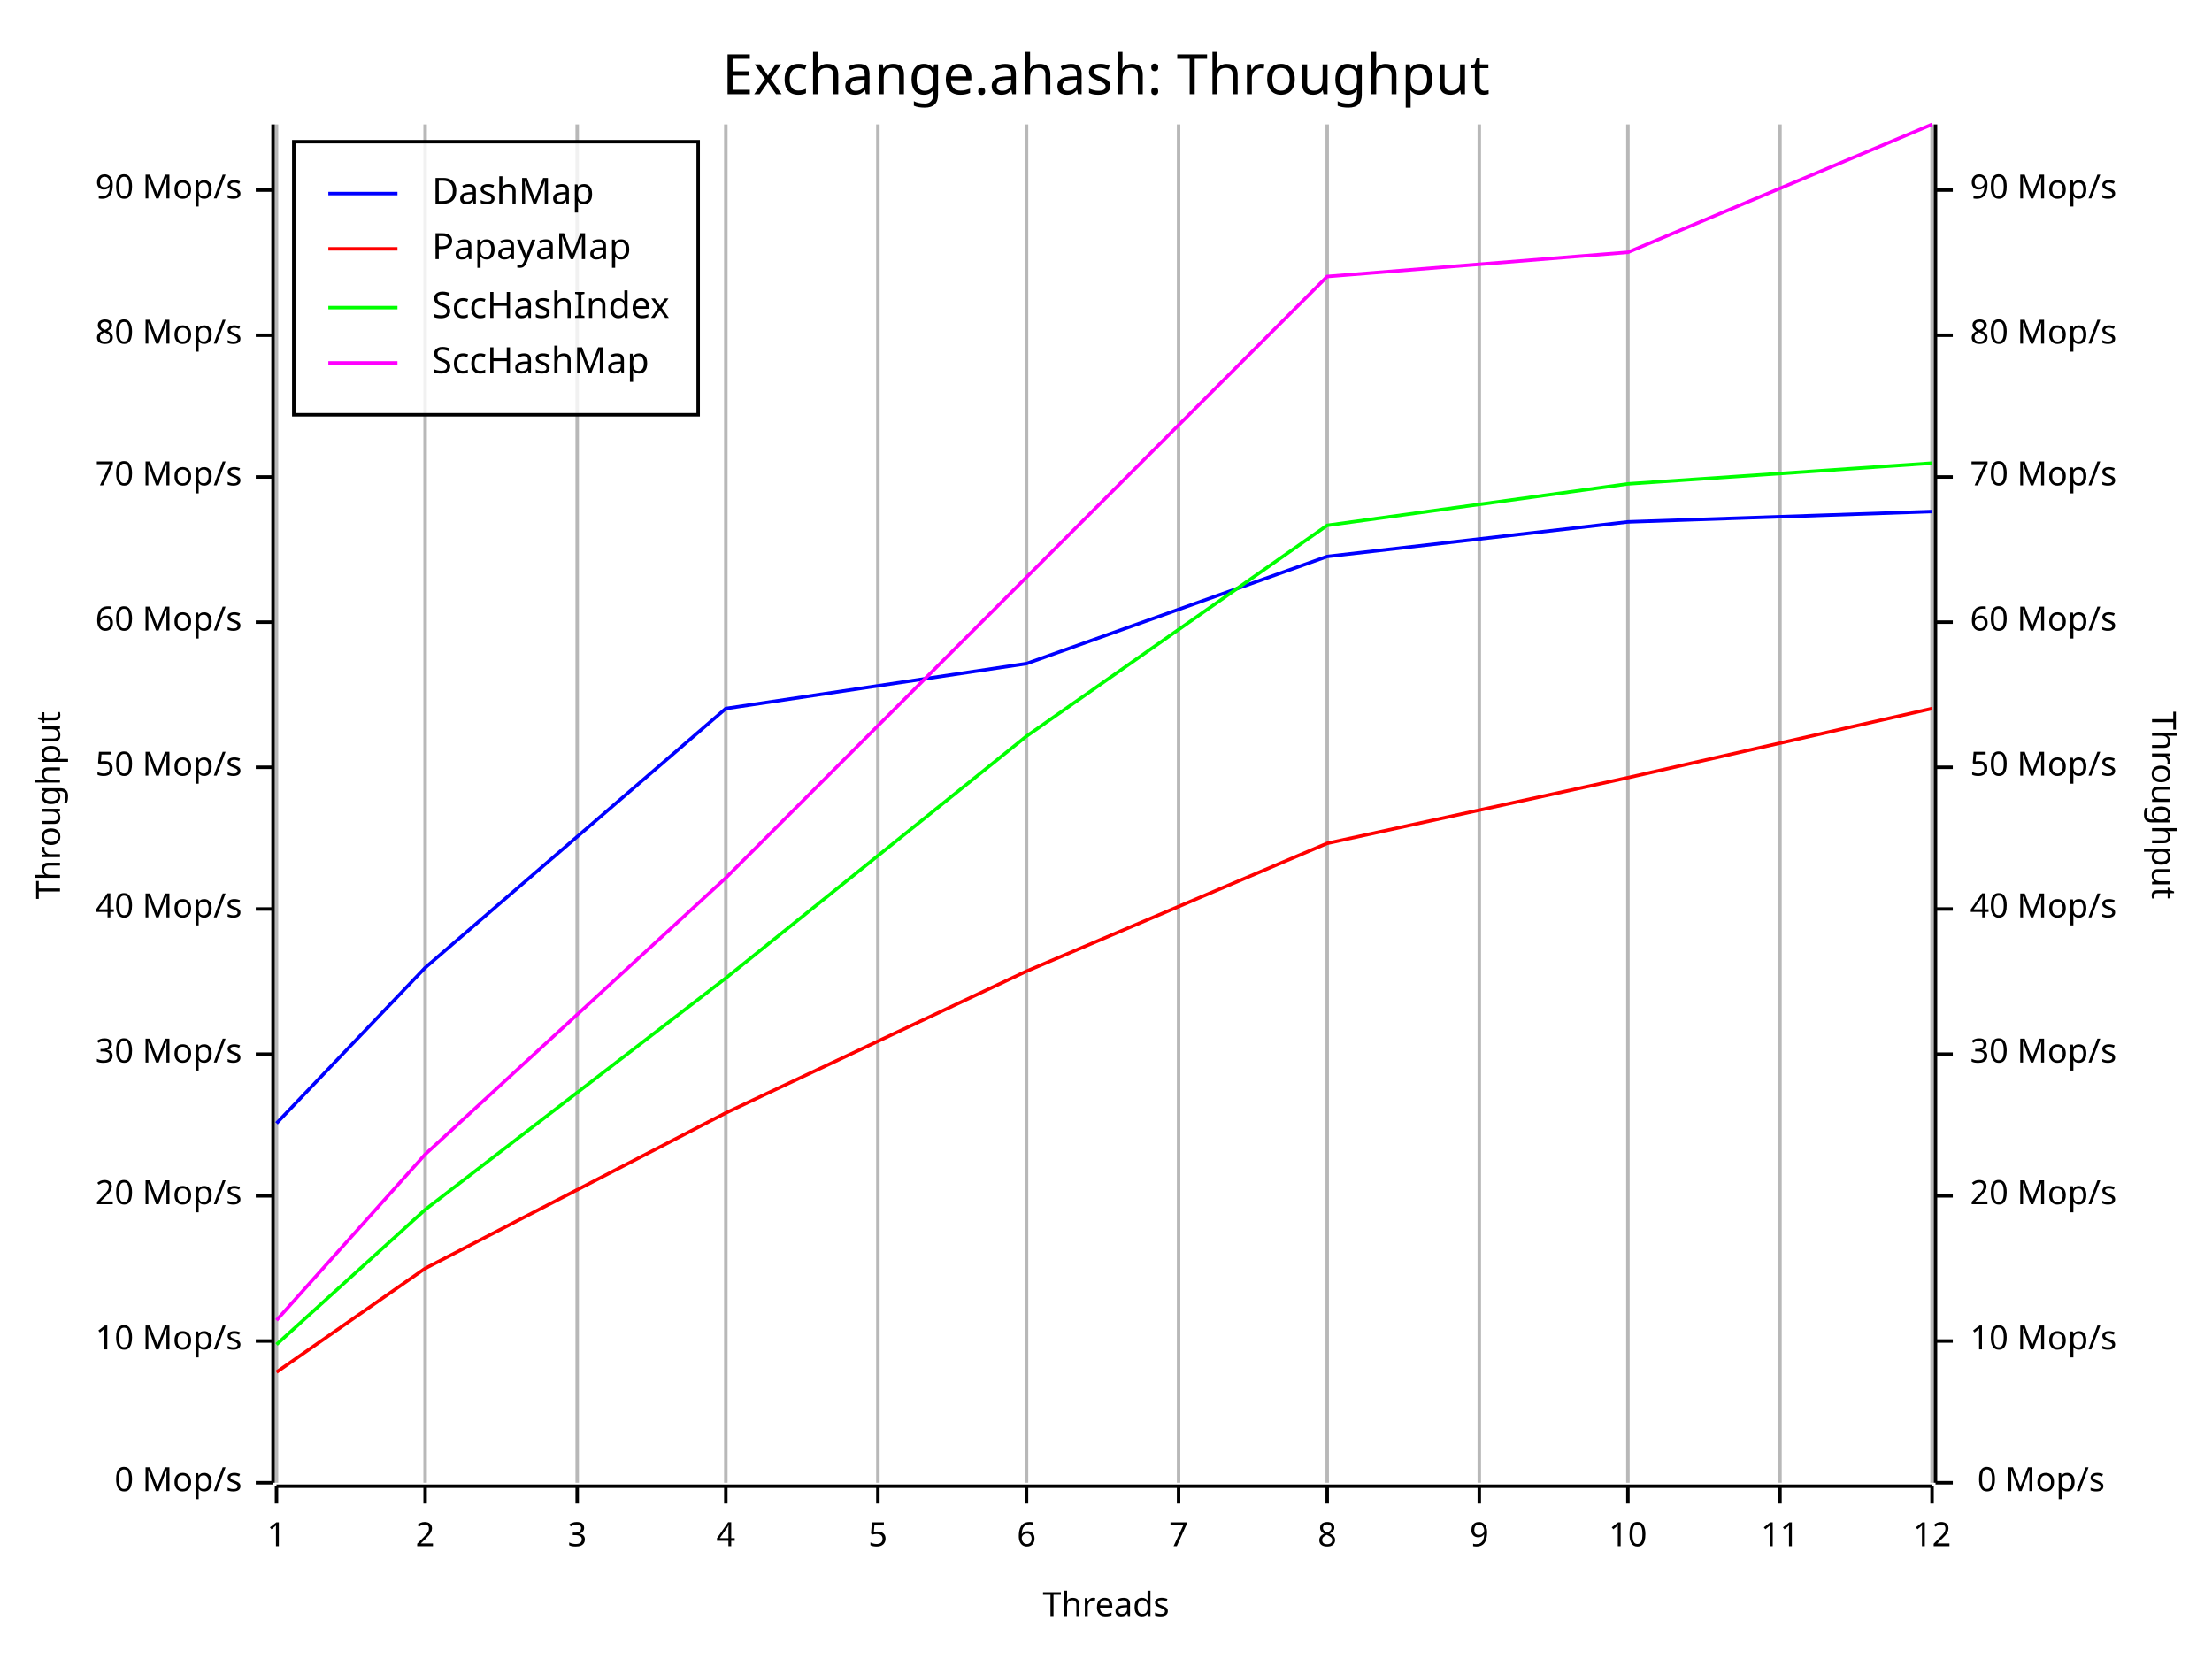
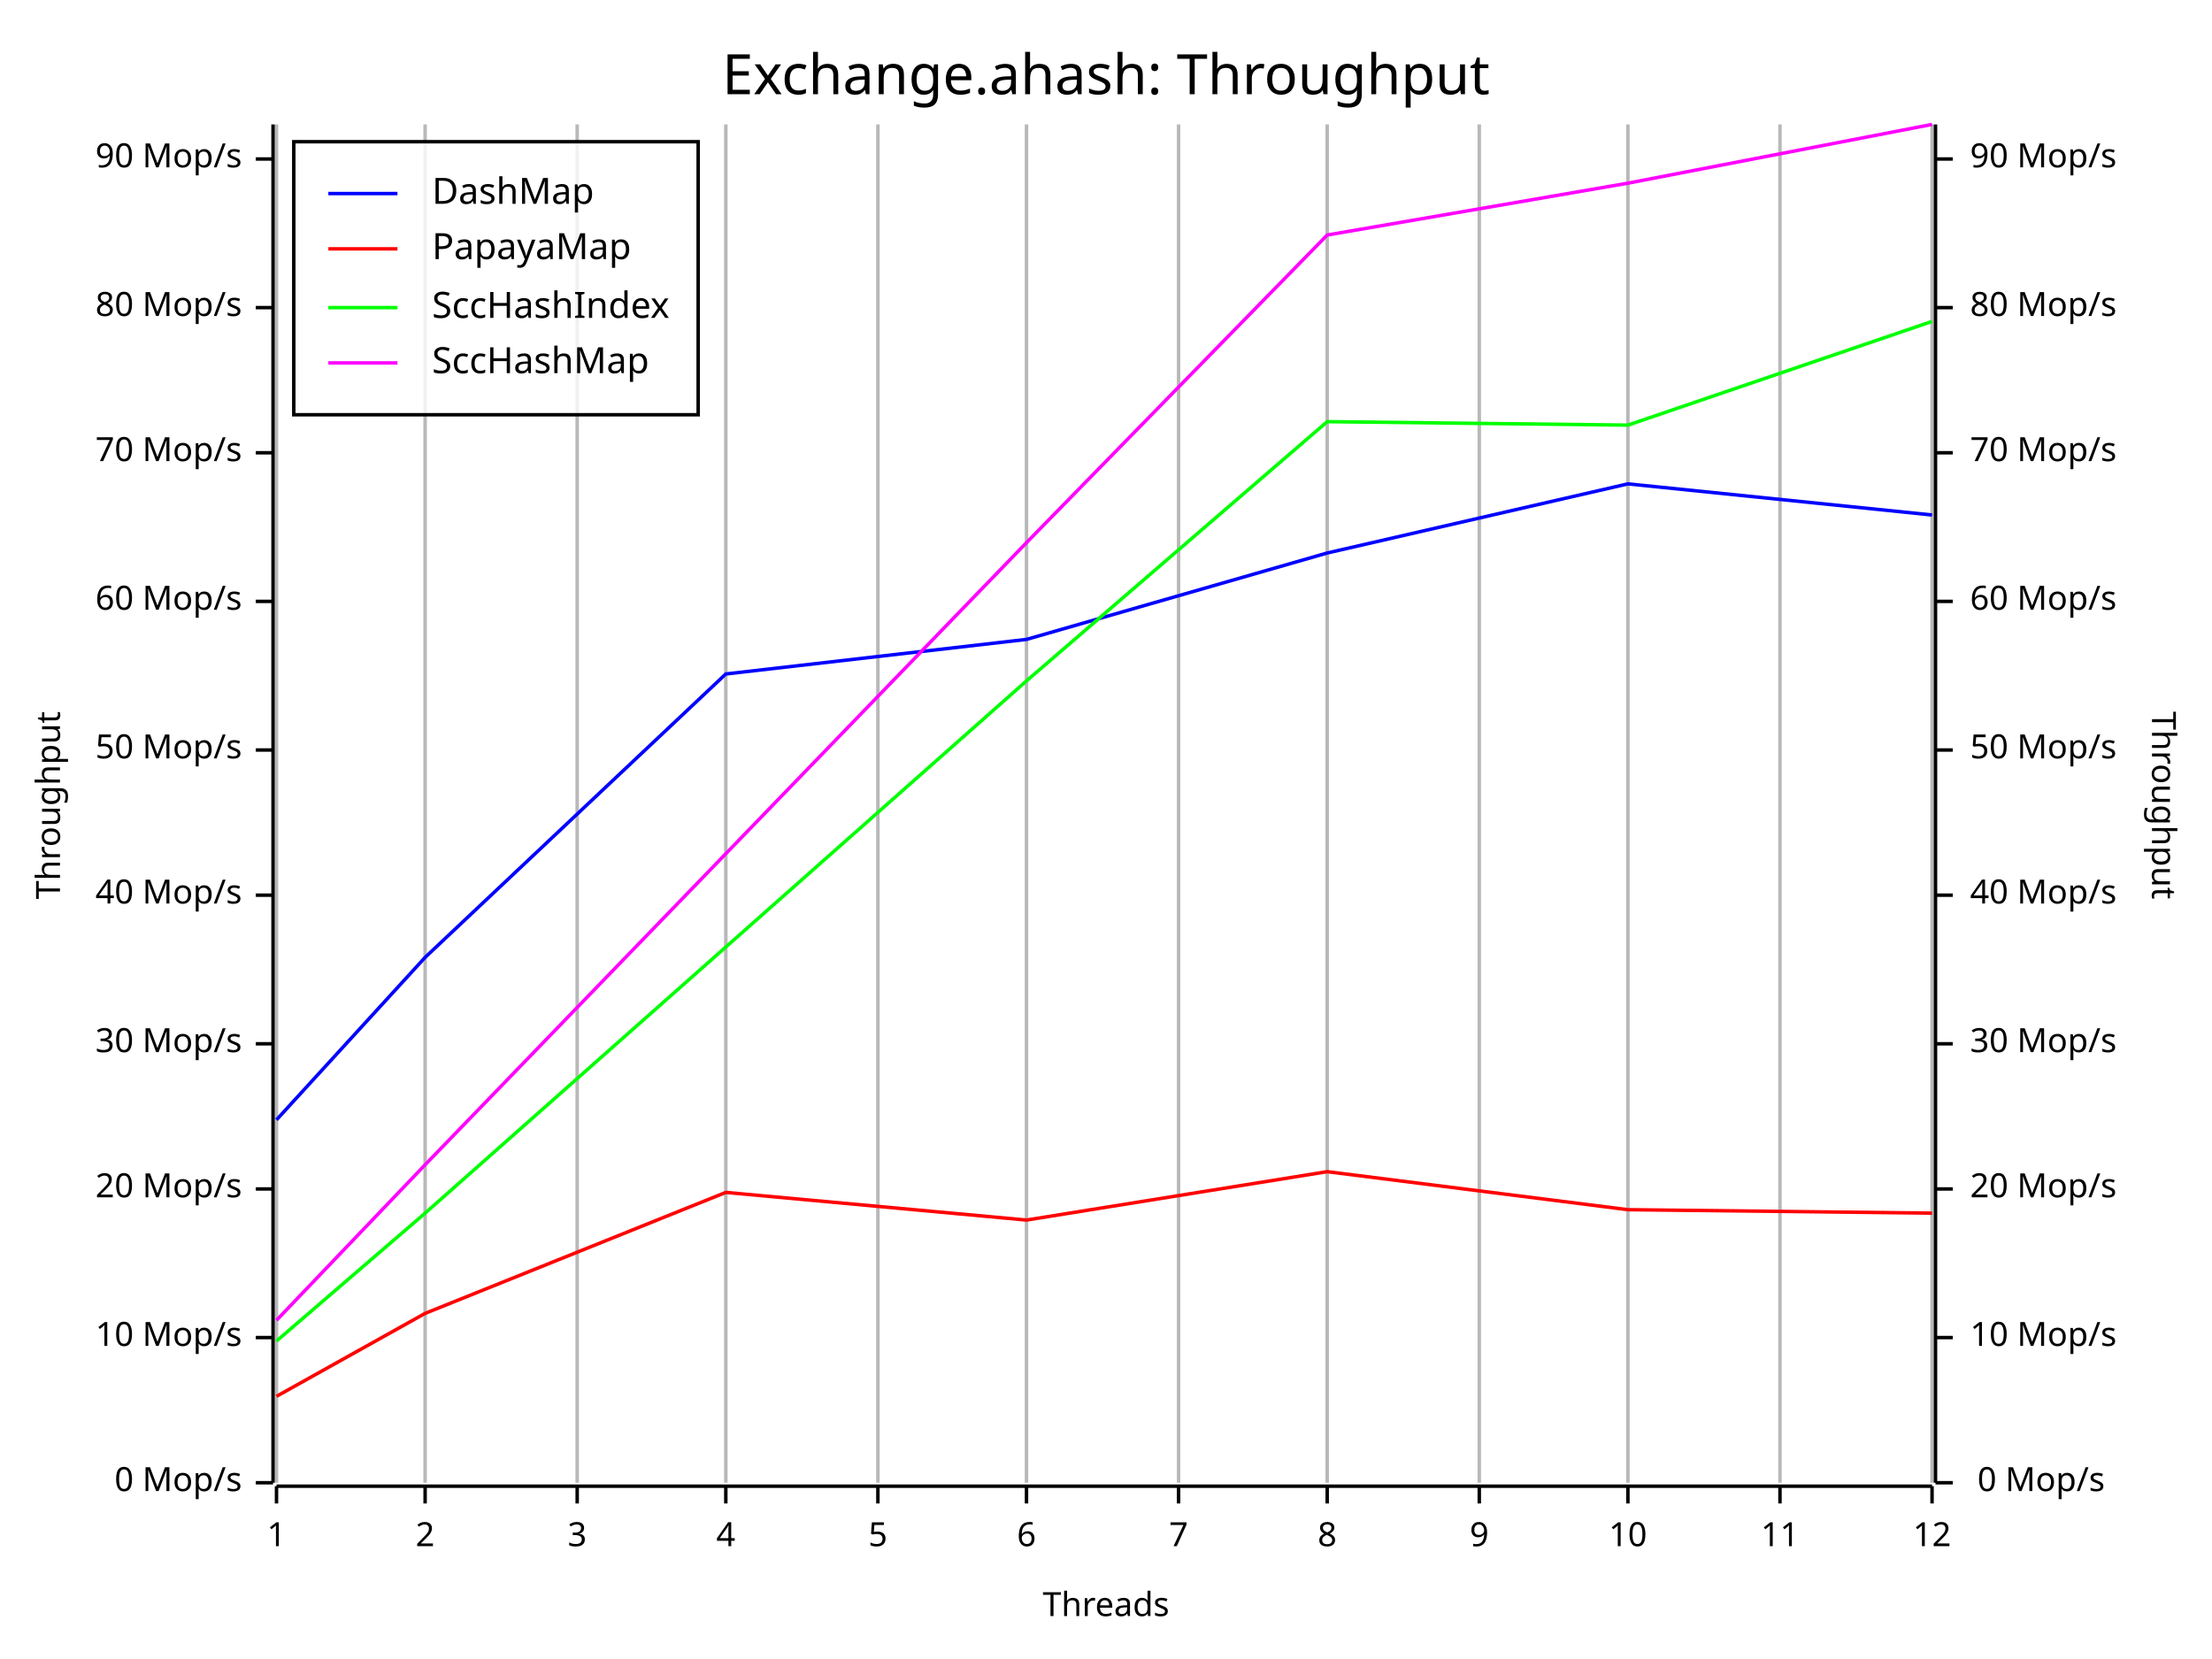
<svg xmlns="http://www.w3.org/2000/svg" width="640" height="480" viewBox="0 0 640 480">
  <rect x="0" y="0" width="640" height="480" opacity="1" fill="#FFFFFF" stroke="none" />
  <text x="320" y="15" dy="0.76em" text-anchor="middle" font-family="Fira Code" font-size="16.129" opacity="1" fill="#000000">
Exchange.ahash: Throughput
</text>
  <line opacity="0.1" stroke="#000000" stroke-width="1" x1="80" y1="429" x2="80" y2="36" />
  <line opacity="0.1" stroke="#000000" stroke-width="1" x1="123" y1="429" x2="123" y2="36" />
  <line opacity="0.1" stroke="#000000" stroke-width="1" x1="167" y1="429" x2="167" y2="36" />
  <line opacity="0.1" stroke="#000000" stroke-width="1" x1="210" y1="429" x2="210" y2="36" />
  <line opacity="0.1" stroke="#000000" stroke-width="1" x1="254" y1="429" x2="254" y2="36" />
  <line opacity="0.1" stroke="#000000" stroke-width="1" x1="297" y1="429" x2="297" y2="36" />
  <line opacity="0.1" stroke="#000000" stroke-width="1" x1="341" y1="429" x2="341" y2="36" />
  <line opacity="0.1" stroke="#000000" stroke-width="1" x1="384" y1="429" x2="384" y2="36" />
  <line opacity="0.1" stroke="#000000" stroke-width="1" x1="428" y1="429" x2="428" y2="36" />
  <line opacity="0.1" stroke="#000000" stroke-width="1" x1="471" y1="429" x2="471" y2="36" />
  <line opacity="0.1" stroke="#000000" stroke-width="1" x1="515" y1="429" x2="515" y2="36" />
  <line opacity="0.1" stroke="#000000" stroke-width="1" x1="559" y1="429" x2="559" y2="36" />
  <text x="10" y="233" dy="0.76em" text-anchor="middle" font-family="sans-serif" font-size="9.677" opacity="1" fill="#000000" transform="rotate(270, 10, 233)">
Throughput
</text>
  <text x="320" y="470" dy="-0.5ex" text-anchor="middle" font-family="sans-serif" font-size="9.677" opacity="1" fill="#000000">
Threads
</text>
  <text x="630" y="233" dy="0.76em" text-anchor="middle" font-family="sans-serif" font-size="9.677" opacity="1" fill="#000000" transform="rotate(90, 630, 233)">
Throughput
</text>
  <line opacity="0.2" stroke="#000000" stroke-width="1" x1="80" y1="429" x2="80" y2="36" />
  <line opacity="0.2" stroke="#000000" stroke-width="1" x1="123" y1="429" x2="123" y2="36" />
  <line opacity="0.2" stroke="#000000" stroke-width="1" x1="167" y1="429" x2="167" y2="36" />
  <line opacity="0.2" stroke="#000000" stroke-width="1" x1="210" y1="429" x2="210" y2="36" />
  <line opacity="0.2" stroke="#000000" stroke-width="1" x1="254" y1="429" x2="254" y2="36" />
  <line opacity="0.2" stroke="#000000" stroke-width="1" x1="297" y1="429" x2="297" y2="36" />
  <line opacity="0.2" stroke="#000000" stroke-width="1" x1="341" y1="429" x2="341" y2="36" />
  <line opacity="0.2" stroke="#000000" stroke-width="1" x1="384" y1="429" x2="384" y2="36" />
  <line opacity="0.2" stroke="#000000" stroke-width="1" x1="428" y1="429" x2="428" y2="36" />
  <line opacity="0.2" stroke="#000000" stroke-width="1" x1="471" y1="429" x2="471" y2="36" />
  <line opacity="0.2" stroke="#000000" stroke-width="1" x1="515" y1="429" x2="515" y2="36" />
  <line opacity="0.2" stroke="#000000" stroke-width="1" x1="559" y1="429" x2="559" y2="36" />
  <polyline fill="none" opacity="1" stroke="#000000" stroke-width="1" points="79,36 79,429 " />
  <text x="70" y="429" dy="0.5ex" text-anchor="end" font-family="sans-serif" font-size="9.677" opacity="1" fill="#000000">
0 Mop/s
</text>
  <polyline fill="none" opacity="1" stroke="#000000" stroke-width="1" points="74,429 79,429 " />
-   <text x="70" y="388" dy="0.5ex" text-anchor="end" font-family="sans-serif" font-size="9.677" opacity="1" fill="#000000">
+   <text x="70" y="387" dy="0.5ex" text-anchor="end" font-family="sans-serif" font-size="9.677" opacity="1" fill="#000000">
10 Mop/s
</text>
-   <polyline fill="none" opacity="1" stroke="#000000" stroke-width="1" points="74,388 79,388 " />
-   <text x="70" y="346" dy="0.5ex" text-anchor="end" font-family="sans-serif" font-size="9.677" opacity="1" fill="#000000">
+   <polyline fill="none" opacity="1" stroke="#000000" stroke-width="1" points="74,387 79,387 " />
+   <text x="70" y="344" dy="0.5ex" text-anchor="end" font-family="sans-serif" font-size="9.677" opacity="1" fill="#000000">
20 Mop/s
</text>
-   <polyline fill="none" opacity="1" stroke="#000000" stroke-width="1" points="74,346 79,346 " />
-   <text x="70" y="305" dy="0.5ex" text-anchor="end" font-family="sans-serif" font-size="9.677" opacity="1" fill="#000000">
+   <polyline fill="none" opacity="1" stroke="#000000" stroke-width="1" points="74,344 79,344 " />
+   <text x="70" y="302" dy="0.5ex" text-anchor="end" font-family="sans-serif" font-size="9.677" opacity="1" fill="#000000">
30 Mop/s
</text>
-   <polyline fill="none" opacity="1" stroke="#000000" stroke-width="1" points="74,305 79,305 " />
-   <text x="70" y="263" dy="0.5ex" text-anchor="end" font-family="sans-serif" font-size="9.677" opacity="1" fill="#000000">
+   <polyline fill="none" opacity="1" stroke="#000000" stroke-width="1" points="74,302 79,302 " />
+   <text x="70" y="259" dy="0.5ex" text-anchor="end" font-family="sans-serif" font-size="9.677" opacity="1" fill="#000000">
40 Mop/s
</text>
-   <polyline fill="none" opacity="1" stroke="#000000" stroke-width="1" points="74,263 79,263 " />
-   <text x="70" y="222" dy="0.5ex" text-anchor="end" font-family="sans-serif" font-size="9.677" opacity="1" fill="#000000">
+   <polyline fill="none" opacity="1" stroke="#000000" stroke-width="1" points="74,259 79,259 " />
+   <text x="70" y="217" dy="0.5ex" text-anchor="end" font-family="sans-serif" font-size="9.677" opacity="1" fill="#000000">
50 Mop/s
</text>
-   <polyline fill="none" opacity="1" stroke="#000000" stroke-width="1" points="74,222 79,222 " />
-   <text x="70" y="180" dy="0.5ex" text-anchor="end" font-family="sans-serif" font-size="9.677" opacity="1" fill="#000000">
+   <polyline fill="none" opacity="1" stroke="#000000" stroke-width="1" points="74,217 79,217 " />
+   <text x="70" y="174" dy="0.5ex" text-anchor="end" font-family="sans-serif" font-size="9.677" opacity="1" fill="#000000">
60 Mop/s
</text>
-   <polyline fill="none" opacity="1" stroke="#000000" stroke-width="1" points="74,180 79,180 " />
-   <text x="70" y="138" dy="0.5ex" text-anchor="end" font-family="sans-serif" font-size="9.677" opacity="1" fill="#000000">
+   <polyline fill="none" opacity="1" stroke="#000000" stroke-width="1" points="74,174 79,174 " />
+   <text x="70" y="131" dy="0.5ex" text-anchor="end" font-family="sans-serif" font-size="9.677" opacity="1" fill="#000000">
70 Mop/s
</text>
-   <polyline fill="none" opacity="1" stroke="#000000" stroke-width="1" points="74,138 79,138 " />
-   <text x="70" y="97" dy="0.5ex" text-anchor="end" font-family="sans-serif" font-size="9.677" opacity="1" fill="#000000">
+   <polyline fill="none" opacity="1" stroke="#000000" stroke-width="1" points="74,131 79,131 " />
+   <text x="70" y="89" dy="0.5ex" text-anchor="end" font-family="sans-serif" font-size="9.677" opacity="1" fill="#000000">
80 Mop/s
</text>
-   <polyline fill="none" opacity="1" stroke="#000000" stroke-width="1" points="74,97 79,97 " />
-   <text x="70" y="55" dy="0.5ex" text-anchor="end" font-family="sans-serif" font-size="9.677" opacity="1" fill="#000000">
+   <polyline fill="none" opacity="1" stroke="#000000" stroke-width="1" points="74,89 79,89 " />
+   <text x="70" y="46" dy="0.5ex" text-anchor="end" font-family="sans-serif" font-size="9.677" opacity="1" fill="#000000">
90 Mop/s
</text>
-   <polyline fill="none" opacity="1" stroke="#000000" stroke-width="1" points="74,55 79,55 " />
+   <polyline fill="none" opacity="1" stroke="#000000" stroke-width="1" points="74,46 79,46 " />
  <polyline fill="none" opacity="1" stroke="#000000" stroke-width="1" points="80,430 559,430 " />
  <text x="80" y="440" dy="0.76em" text-anchor="middle" font-family="sans-serif" font-size="9.677" opacity="1" fill="#000000">
1
</text>
  <polyline fill="none" opacity="1" stroke="#000000" stroke-width="1" points="80,430 80,435 " />
  <text x="123" y="440" dy="0.76em" text-anchor="middle" font-family="sans-serif" font-size="9.677" opacity="1" fill="#000000">
2
</text>
  <polyline fill="none" opacity="1" stroke="#000000" stroke-width="1" points="123,430 123,435 " />
  <text x="167" y="440" dy="0.76em" text-anchor="middle" font-family="sans-serif" font-size="9.677" opacity="1" fill="#000000">
3
</text>
  <polyline fill="none" opacity="1" stroke="#000000" stroke-width="1" points="167,430 167,435 " />
  <text x="210" y="440" dy="0.76em" text-anchor="middle" font-family="sans-serif" font-size="9.677" opacity="1" fill="#000000">
4
</text>
  <polyline fill="none" opacity="1" stroke="#000000" stroke-width="1" points="210,430 210,435 " />
  <text x="254" y="440" dy="0.76em" text-anchor="middle" font-family="sans-serif" font-size="9.677" opacity="1" fill="#000000">
5
</text>
  <polyline fill="none" opacity="1" stroke="#000000" stroke-width="1" points="254,430 254,435 " />
  <text x="297" y="440" dy="0.76em" text-anchor="middle" font-family="sans-serif" font-size="9.677" opacity="1" fill="#000000">
6
</text>
  <polyline fill="none" opacity="1" stroke="#000000" stroke-width="1" points="297,430 297,435 " />
  <text x="341" y="440" dy="0.76em" text-anchor="middle" font-family="sans-serif" font-size="9.677" opacity="1" fill="#000000">
7
</text>
  <polyline fill="none" opacity="1" stroke="#000000" stroke-width="1" points="341,430 341,435 " />
  <text x="384" y="440" dy="0.76em" text-anchor="middle" font-family="sans-serif" font-size="9.677" opacity="1" fill="#000000">
8
</text>
  <polyline fill="none" opacity="1" stroke="#000000" stroke-width="1" points="384,430 384,435 " />
  <text x="428" y="440" dy="0.76em" text-anchor="middle" font-family="sans-serif" font-size="9.677" opacity="1" fill="#000000">
9
</text>
  <polyline fill="none" opacity="1" stroke="#000000" stroke-width="1" points="428,430 428,435 " />
  <text x="471" y="440" dy="0.76em" text-anchor="middle" font-family="sans-serif" font-size="9.677" opacity="1" fill="#000000">
10
</text>
  <polyline fill="none" opacity="1" stroke="#000000" stroke-width="1" points="471,430 471,435 " />
  <text x="515" y="440" dy="0.76em" text-anchor="middle" font-family="sans-serif" font-size="9.677" opacity="1" fill="#000000">
11
</text>
  <polyline fill="none" opacity="1" stroke="#000000" stroke-width="1" points="515,430 515,435 " />
  <text x="559" y="440" dy="0.76em" text-anchor="middle" font-family="sans-serif" font-size="9.677" opacity="1" fill="#000000">
12
</text>
  <polyline fill="none" opacity="1" stroke="#000000" stroke-width="1" points="559,430 559,435 " />
  <polyline fill="none" opacity="1" stroke="#000000" stroke-width="1" points="560,36 560,429 " />
  <text x="609" y="429" dy="0.5ex" text-anchor="end" font-family="sans-serif" font-size="9.677" opacity="1" fill="#000000">
0 Mop/s
</text>
  <polyline fill="none" opacity="1" stroke="#000000" stroke-width="1" points="560,429 565,429 " />
-   <text x="570" y="388" dy="0.5ex" text-anchor="start" font-family="sans-serif" font-size="9.677" opacity="1" fill="#000000">
+   <text x="570" y="387" dy="0.5ex" text-anchor="start" font-family="sans-serif" font-size="9.677" opacity="1" fill="#000000">
10 Mop/s
</text>
-   <polyline fill="none" opacity="1" stroke="#000000" stroke-width="1" points="560,388 565,388 " />
-   <text x="570" y="346" dy="0.5ex" text-anchor="start" font-family="sans-serif" font-size="9.677" opacity="1" fill="#000000">
+   <polyline fill="none" opacity="1" stroke="#000000" stroke-width="1" points="560,387 565,387 " />
+   <text x="570" y="344" dy="0.5ex" text-anchor="start" font-family="sans-serif" font-size="9.677" opacity="1" fill="#000000">
20 Mop/s
</text>
-   <polyline fill="none" opacity="1" stroke="#000000" stroke-width="1" points="560,346 565,346 " />
-   <text x="570" y="305" dy="0.5ex" text-anchor="start" font-family="sans-serif" font-size="9.677" opacity="1" fill="#000000">
+   <polyline fill="none" opacity="1" stroke="#000000" stroke-width="1" points="560,344 565,344 " />
+   <text x="570" y="302" dy="0.5ex" text-anchor="start" font-family="sans-serif" font-size="9.677" opacity="1" fill="#000000">
30 Mop/s
</text>
-   <polyline fill="none" opacity="1" stroke="#000000" stroke-width="1" points="560,305 565,305 " />
-   <text x="570" y="263" dy="0.5ex" text-anchor="start" font-family="sans-serif" font-size="9.677" opacity="1" fill="#000000">
+   <polyline fill="none" opacity="1" stroke="#000000" stroke-width="1" points="560,302 565,302 " />
+   <text x="570" y="259" dy="0.5ex" text-anchor="start" font-family="sans-serif" font-size="9.677" opacity="1" fill="#000000">
40 Mop/s
</text>
-   <polyline fill="none" opacity="1" stroke="#000000" stroke-width="1" points="560,263 565,263 " />
-   <text x="570" y="222" dy="0.5ex" text-anchor="start" font-family="sans-serif" font-size="9.677" opacity="1" fill="#000000">
+   <polyline fill="none" opacity="1" stroke="#000000" stroke-width="1" points="560,259 565,259 " />
+   <text x="570" y="217" dy="0.5ex" text-anchor="start" font-family="sans-serif" font-size="9.677" opacity="1" fill="#000000">
50 Mop/s
</text>
-   <polyline fill="none" opacity="1" stroke="#000000" stroke-width="1" points="560,222 565,222 " />
-   <text x="570" y="180" dy="0.5ex" text-anchor="start" font-family="sans-serif" font-size="9.677" opacity="1" fill="#000000">
+   <polyline fill="none" opacity="1" stroke="#000000" stroke-width="1" points="560,217 565,217 " />
+   <text x="570" y="174" dy="0.5ex" text-anchor="start" font-family="sans-serif" font-size="9.677" opacity="1" fill="#000000">
60 Mop/s
</text>
-   <polyline fill="none" opacity="1" stroke="#000000" stroke-width="1" points="560,180 565,180 " />
-   <text x="570" y="138" dy="0.5ex" text-anchor="start" font-family="sans-serif" font-size="9.677" opacity="1" fill="#000000">
+   <polyline fill="none" opacity="1" stroke="#000000" stroke-width="1" points="560,174 565,174 " />
+   <text x="570" y="131" dy="0.5ex" text-anchor="start" font-family="sans-serif" font-size="9.677" opacity="1" fill="#000000">
70 Mop/s
</text>
-   <polyline fill="none" opacity="1" stroke="#000000" stroke-width="1" points="560,138 565,138 " />
-   <text x="570" y="97" dy="0.5ex" text-anchor="start" font-family="sans-serif" font-size="9.677" opacity="1" fill="#000000">
+   <polyline fill="none" opacity="1" stroke="#000000" stroke-width="1" points="560,131 565,131 " />
+   <text x="570" y="89" dy="0.5ex" text-anchor="start" font-family="sans-serif" font-size="9.677" opacity="1" fill="#000000">
80 Mop/s
</text>
-   <polyline fill="none" opacity="1" stroke="#000000" stroke-width="1" points="560,97 565,97 " />
-   <text x="570" y="55" dy="0.5ex" text-anchor="start" font-family="sans-serif" font-size="9.677" opacity="1" fill="#000000">
+   <polyline fill="none" opacity="1" stroke="#000000" stroke-width="1" points="560,89 565,89 " />
+   <text x="570" y="46" dy="0.5ex" text-anchor="start" font-family="sans-serif" font-size="9.677" opacity="1" fill="#000000">
90 Mop/s
</text>
-   <polyline fill="none" opacity="1" stroke="#000000" stroke-width="1" points="560,55 565,55 " />
-   <polyline fill="none" opacity="1" stroke="#0000FF" stroke-width="1" points="80,325 123,280 210,205 297,192 384,161 471,151 559,148 " />
-   <polyline fill="none" opacity="1" stroke="#FF0000" stroke-width="1" points="80,397 123,367 210,322 297,281 384,244 471,225 559,205 " />
-   <polyline fill="none" opacity="1" stroke="#00FF00" stroke-width="1" points="80,389 123,350 210,283 297,213 384,152 471,140 559,134 " />
-   <polyline fill="none" opacity="1" stroke="#FF00FF" stroke-width="1" points="80,382 123,334 210,254 297,167 384,80 471,73 559,36 " />
+   <polyline fill="none" opacity="1" stroke="#000000" stroke-width="1" points="560,46 565,46 " />
+   <polyline fill="none" opacity="1" stroke="#0000FF" stroke-width="1" points="80,324 123,277 210,195 297,185 384,160 471,140 559,149 " />
+   <polyline fill="none" opacity="1" stroke="#FF0000" stroke-width="1" points="80,404 123,380 210,345 297,353 384,339 471,350 559,351 " />
+   <polyline fill="none" opacity="1" stroke="#00FF00" stroke-width="1" points="80,388 123,351 210,274 297,197 384,122 471,123 559,93 " />
+   <polyline fill="none" opacity="1" stroke="#FF00FF" stroke-width="1" points="80,382 123,337 210,247 297,157 384,68 471,53 559,36 " />
  <rect x="85" y="41" width="117" height="79" opacity="0.8" fill="#FFFFFF" stroke="none" />
  <rect x="85" y="41" width="117" height="79" opacity="1" fill="none" stroke="#000000" />
  <text x="125" y="51" dy="0.76em" text-anchor="start" font-family="Fira Code" font-size="10.484" opacity="1" fill="#000000">
DashMap
</text>
  <text x="125" y="67" dy="0.76em" text-anchor="start" font-family="Fira Code" font-size="10.484" opacity="1" fill="#000000">
PapayaMap
</text>
  <text x="125" y="84" dy="0.76em" text-anchor="start" font-family="Fira Code" font-size="10.484" opacity="1" fill="#000000">
SccHashIndex
</text>
  <text x="125" y="100" dy="0.76em" text-anchor="start" font-family="Fira Code" font-size="10.484" opacity="1" fill="#000000">
SccHashMap
</text>
  <polyline fill="none" opacity="1" stroke="#0000FF" stroke-width="1" points="95,56 115,56 " />
  <polyline fill="none" opacity="1" stroke="#FF0000" stroke-width="1" points="95,72 115,72 " />
  <polyline fill="none" opacity="1" stroke="#00FF00" stroke-width="1" points="95,89 115,89 " />
  <polyline fill="none" opacity="1" stroke="#FF00FF" stroke-width="1" points="95,105 115,105 " />
</svg>
